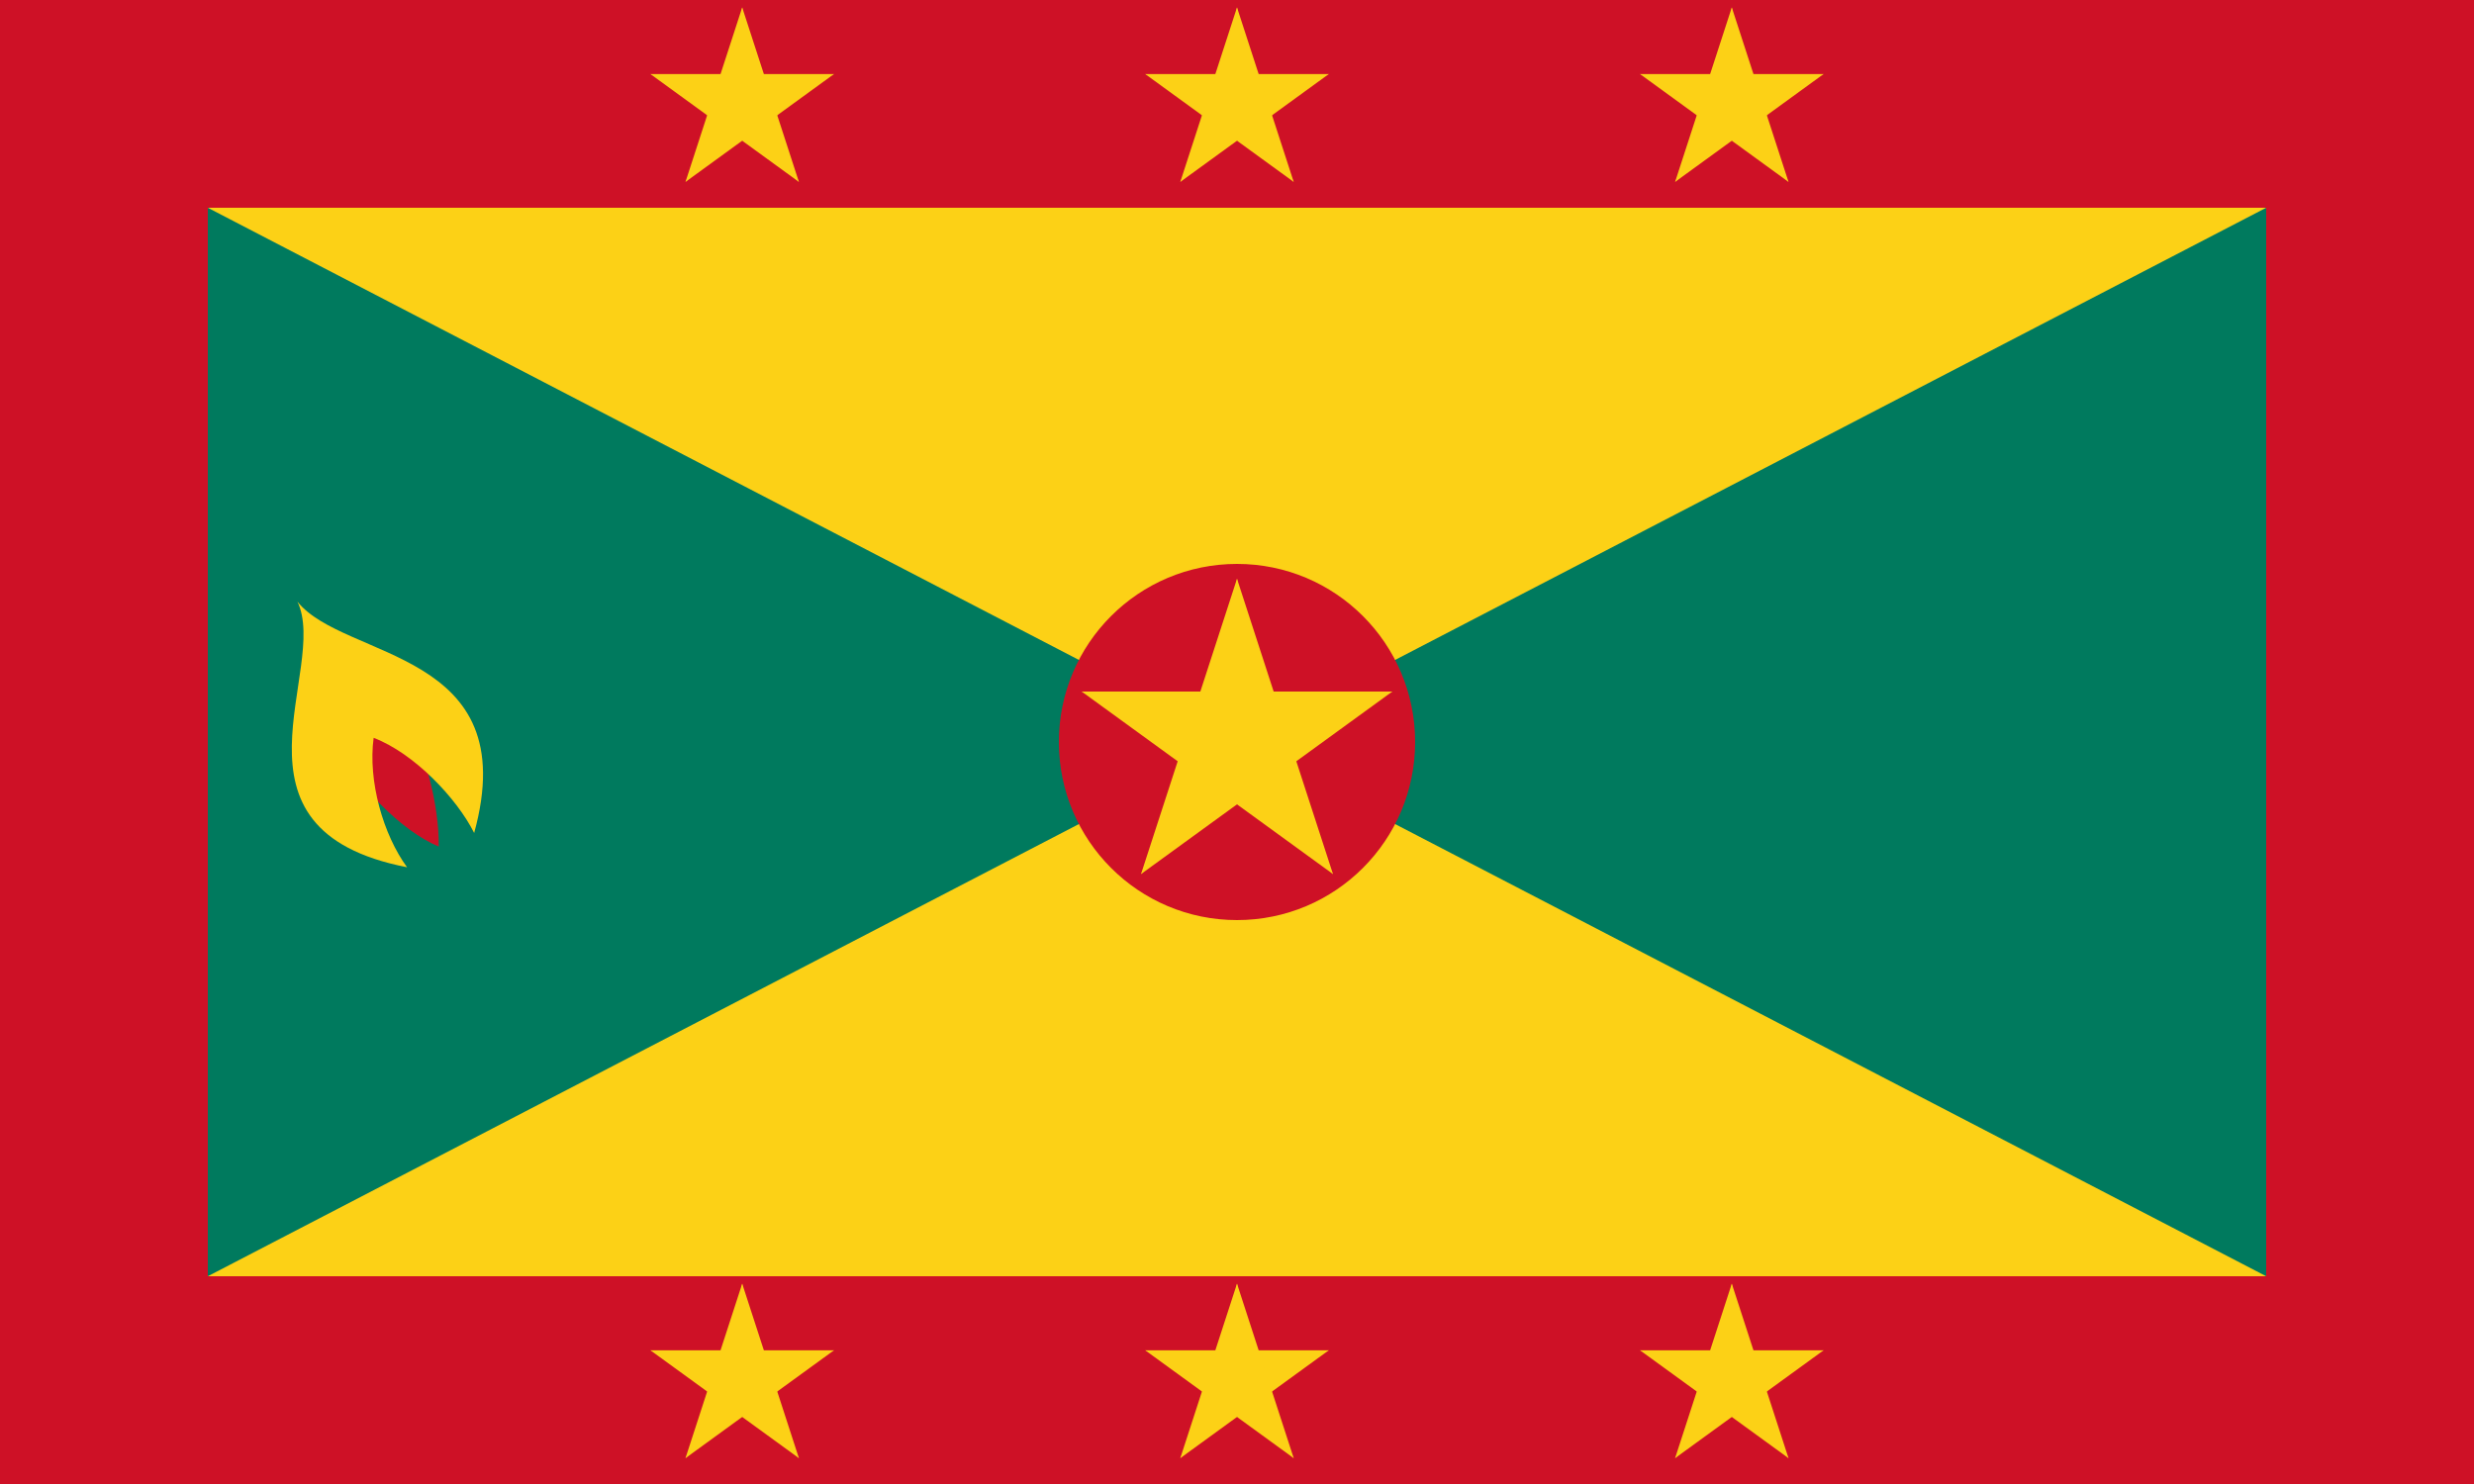
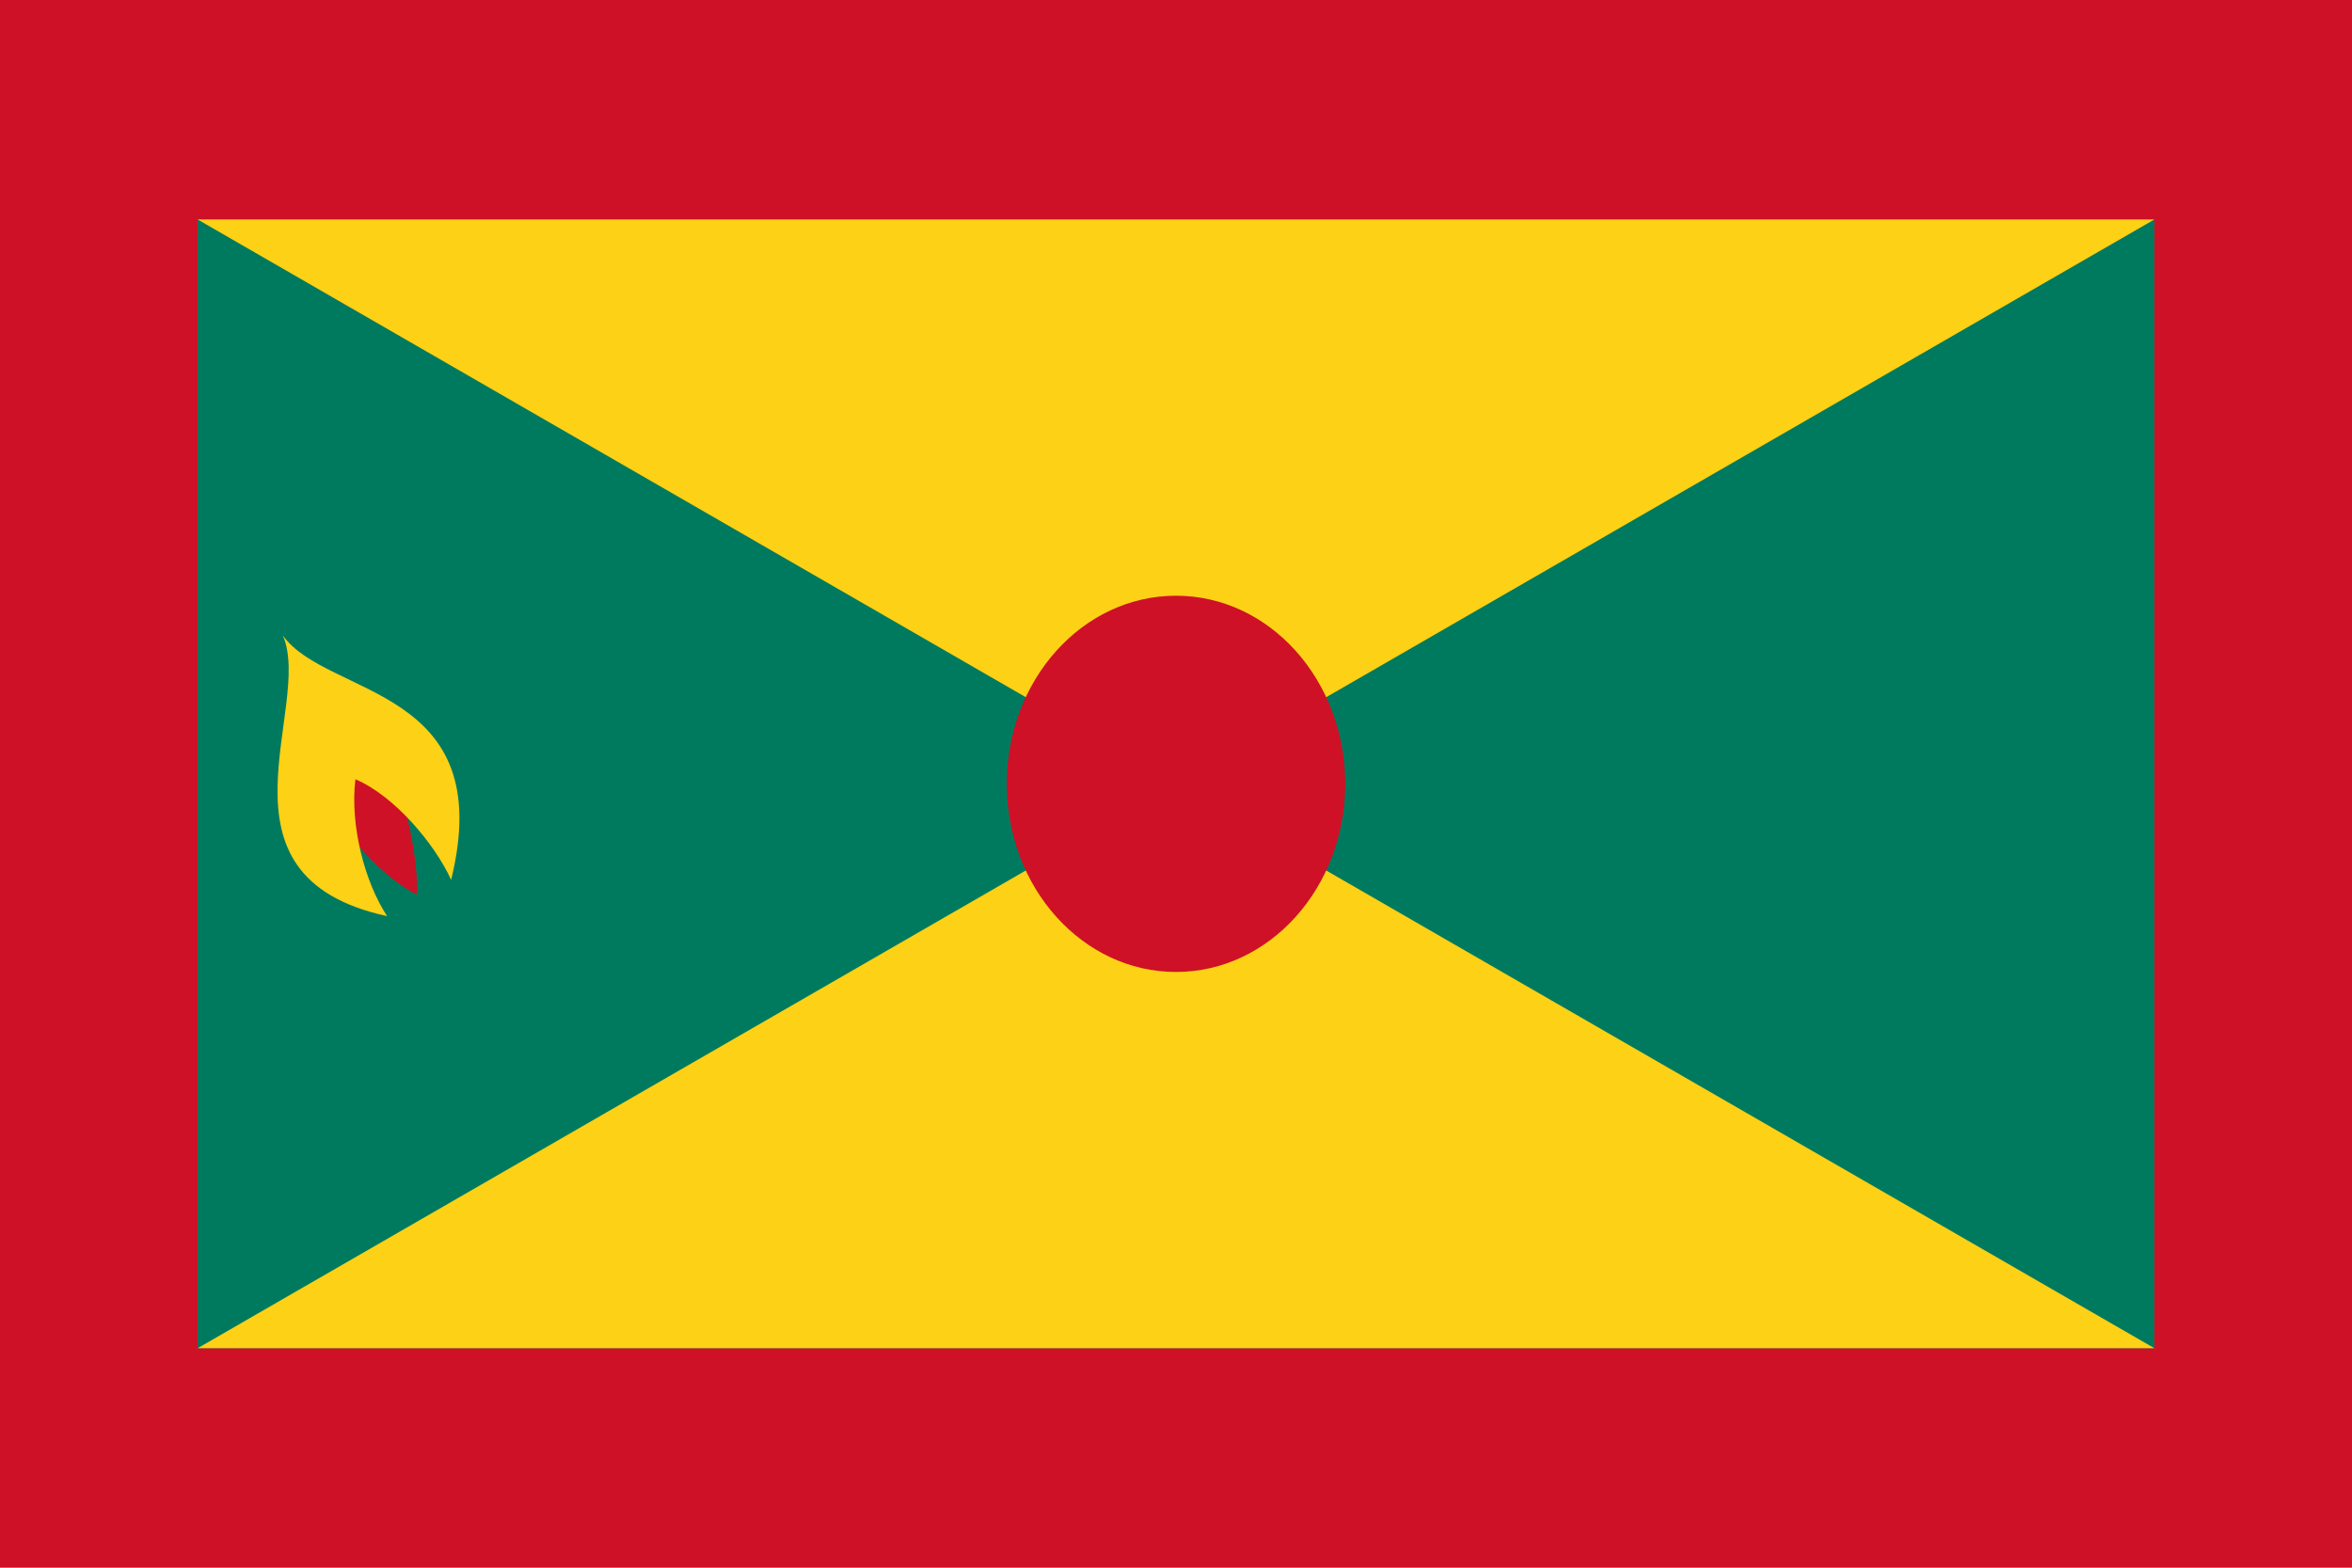
- <svg xmlns="http://www.w3.org/2000/svg" xmlns:xlink="http://www.w3.org/1999/xlink" viewBox="0 0 500 300">
-   <defs>
-     <g id="s">
-       <g id="c">
-         <path id="t" d="M 0,-1 v 1 h .5" transform="rotate(18 0,-1)" fill="#fcd116" />
-         <use xlink:href="#t" transform="scale(-1,1)" />
-       </g>
-       <use xlink:href="#c" transform="rotate(72)" />
-       <use xlink:href="#c" transform="rotate(144)" />
-       <use xlink:href="#c" transform="rotate(216)" />
-       <use xlink:href="#c" transform="rotate(288)" />
-     </g>
-   </defs>
-   <rect width="500" height="300" fill="#ce1126" />
-   <rect x="42" y="42" width="416" height="216" fill="#007a5e" />
-   <path d="M 42,42 h 416 l -416,216 h 416 z" fill="#fcd116" />
-   <circle cx="250" cy="150" r="36" fill="#ce1126" />
-   <use xlink:href="#s" transform="translate(250,150) scale(33)" />
-   <use xlink:href="#s2" x="-100" />
-   <use id="s2" xlink:href="#s" transform="translate(250,21) scale(19.5)" />
-   <use xlink:href="#s2" x="100" />
-   <use xlink:href="#s2" x="-100" y="258" />
-   <use xlink:href="#s2" y="258" />
-   <use xlink:href="#s2" x="100" y="258" />
-   <path d="M 67.749,150.41 c 4.504,8.39 13.265,17.52 20.916,20.73 c .123,-8.52 -2.9,-19.44 -7.034,-28.14 l -13.882,7.41 z" fill="#ce1126" />
-   <path d="M 60.112,121.63 c 6.529,13.61 -16.933,46.08 22.156,53.69 c -4.822,-6.58 -7.931,-17.44 -6.755,-26.16 c 8.201,3.12 16.83,12.25 20.317,19.23 c 10.23,-37.15 -26.24,-34.89 -35.718,-46.76 z" fill="#fcd116" />
+ <svg xmlns="http://www.w3.org/2000/svg" version="1.1" id="Layer_1" x="0px" y="0px" viewBox="0 0 720 480" style="enable-background:new 0 0 720 480;" xml:space="preserve">
+   <g>
+     <rect style="fill:#CE1126;" width="720" height="480" />
+     <rect x="60.5" y="67.2" style="fill:#007A5E;" width="599" height="345.6" />
+     <path style="fill:#FCD116;" d="M60.5,67.2h599l-599,345.6h599L60.5,67.2z" />
+     <ellipse style="fill:#CE1126;" cx="360" cy="240" rx="51.8" ry="57.6" />
+     <g transform="translate(250,150) scale(33)">
+       <g id="s">
+         <g id="c">
+           <path id="t" style="fill:#FCD116;" d="M360,187.2l-14.7,50.2l22.6,8.2" />
+           <g transform="scale(-1,1)">
+             <path id="t_1_" style="fill:#FCD116;" d="M360,187.2l14.7,50.2l-22.6,8.2" />
+           </g>
+         </g>
+         <g transform="rotate(72)">
+           <g id="c_1_">
+             <path id="t_2_" style="fill:#FCD116;" d="M405.2,223.7h-47.5v26.4" />
+             <g transform="scale(-1,1)">
+               <path id="t_3_" style="fill:#FCD116;" d="M405.2,223.7l-38.4,31l-14-21.4" />
+             </g>
+           </g>
+         </g>
+         <g transform="rotate(144)">
+           <g id="c_2_">
+             <path id="t_4_" style="fill:#FCD116;" d="M387.9,282.7l-14.7-50.2l-22.6,8.2" />
+             <g transform="scale(-1,1)">
+               <path id="t_5_" style="fill:#FCD116;" d="M387.9,282.7l-38.4-31l14-21.4" />
+             </g>
+           </g>
+         </g>
+         <g transform="rotate(216)">
+           <g id="c_3_">
+             <path id="t_6_" style="fill:#FCD116;" d="M332.1,282.7l38.4-31l-14-21.4" />
+             <g transform="scale(-1,1)">
+               <path id="t_7_" style="fill:#FCD116;" d="M332.1,282.7l14.7-50.2l22.6,8.2" />
+             </g>
+           </g>
+         </g>
+         <g transform="rotate(288)">
+           <g id="c_4_">
+             <path id="t_8_" style="fill:#FCD116;" d="M314.8,223.7l38.4,31l14-21.4" />
+             <g transform="scale(-1,1)">
+               <path id="t_9_" style="fill:#FCD116;" d="M314.8,223.7h47.5v26.4" />
+             </g>
+           </g>
+         </g>
+       </g>
+     </g>
+     <g>
+       <g id="s2" transform="translate(250,21) scale(19.5)">
+         <g id="s_1_">
+           <g id="c_5_">
+             <path id="t_10_" style="fill:#FCD116;" d="M216,2.4l-8.7,29.7l13.4,4.8" />
+             <g transform="scale(-1,1)">
+               <path id="t_11_" style="fill:#FCD116;" d="M216,2.4l8.7,29.7l-13.4,4.8" />
+             </g>
+           </g>
+           <g transform="rotate(72)">
+             <g id="c_6_">
+               <path id="t_12_" style="fill:#FCD116;" d="M242.7,24h-28.1v15.6" />
+               <g transform="scale(-1,1)">
+                 <path id="t_13_" style="fill:#FCD116;" d="M242.7,24L220,42.3l-8.3-12.6" />
+               </g>
+             </g>
+           </g>
+           <g transform="rotate(144)">
+             <g id="c_7_">
+               <path id="t_14_" style="fill:#FCD116;" d="M232.5,58.8l-8.7-29.7L210.5,34" />
+               <g transform="scale(-1,1)">
+                 <path id="t_15_" style="fill:#FCD116;" d="M232.5,58.8l-22.7-18.3l8.3-12.6" />
+               </g>
+             </g>
+           </g>
+           <g transform="rotate(216)">
+             <g id="c_8_">
+               <path id="t_16_" style="fill:#FCD116;" d="M199.5,58.8l22.7-18.3L214,27.9" />
+               <g transform="scale(-1,1)">
+                 <path id="t_17_" style="fill:#FCD116;" d="M199.5,58.8l8.7-29.7l13.4,4.8" />
+               </g>
+             </g>
+           </g>
+           <g transform="rotate(288)">
+             <g id="c_9_">
+               <path id="t_18_" style="fill:#FCD116;" d="M189.3,24L212,42.3l8.3-12.6" />
+               <g transform="scale(-1,1)">
+                 <path id="t_19_" style="fill:#FCD116;" d="M189.3,24h28.1v15.6" />
+               </g>
+             </g>
+           </g>
+         </g>
+       </g>
+     </g>
+     <g id="s2_1_" transform="translate(250,21) scale(19.5)">
+       <g id="s_2_">
+         <g id="c_10_">
+           <path id="t_20_" style="fill:#FCD116;" d="M360,2.4l-8.7,29.7l13.4,4.8" />
+           <g transform="scale(-1,1)">
+             <path id="t_21_" style="fill:#FCD116;" d="M360,2.4l8.7,29.7l-13.4,4.8" />
+           </g>
+         </g>
+         <g transform="rotate(72)">
+           <g id="c_11_">
+             <path id="t_22_" style="fill:#FCD116;" d="M386.7,24h-28.1v15.6" />
+             <g transform="scale(-1,1)">
+               <path id="t_23_" style="fill:#FCD116;" d="M386.7,24L364,42.3l-8.3-12.6" />
+             </g>
+           </g>
+         </g>
+         <g transform="rotate(144)">
+           <g id="c_12_">
+             <path id="t_24_" style="fill:#FCD116;" d="M376.5,58.8l-8.7-29.7L354.5,34" />
+             <g transform="scale(-1,1)">
+               <path id="t_25_" style="fill:#FCD116;" d="M376.5,58.8l-22.7-18.3l8.3-12.6" />
+             </g>
+           </g>
+         </g>
+         <g transform="rotate(216)">
+           <g id="c_13_">
+             <path id="t_26_" style="fill:#FCD116;" d="M343.5,58.8l22.7-18.3L358,27.9" />
+             <g transform="scale(-1,1)">
+               <path id="t_27_" style="fill:#FCD116;" d="M343.5,58.8l8.7-29.7l13.4,4.8" />
+             </g>
+           </g>
+         </g>
+         <g transform="rotate(288)">
+           <g id="c_14_">
+             <path id="t_28_" style="fill:#FCD116;" d="M333.3,24L356,42.3l8.3-12.6" />
+             <g transform="scale(-1,1)">
+               <path id="t_29_" style="fill:#FCD116;" d="M333.3,24h28.1v15.6" />
+             </g>
+           </g>
+         </g>
+       </g>
+     </g>
+     <g>
+       <g id="s2_2_" transform="translate(250,21) scale(19.5)">
+         <g id="s_3_">
+           <g id="c_15_">
+             <path id="t_30_" style="fill:#FCD116;" d="M504,2.4l-8.7,29.7l13.4,4.8" />
+             <g transform="scale(-1,1)">
+               <path id="t_31_" style="fill:#FCD116;" d="M504,2.4l8.7,29.7l-13.4,4.8" />
+             </g>
+           </g>
+           <g transform="rotate(72)">
+             <g id="c_16_">
+               <path id="t_32_" style="fill:#FCD116;" d="M530.7,24h-28.1v15.6" />
+               <g transform="scale(-1,1)">
+                 <path id="t_33_" style="fill:#FCD116;" d="M530.7,24L508,42.3l-8.3-12.6" />
+               </g>
+             </g>
+           </g>
+           <g transform="rotate(144)">
+             <g id="c_17_">
+               <path id="t_34_" style="fill:#FCD116;" d="M520.5,58.8l-8.7-29.7L498.5,34" />
+               <g transform="scale(-1,1)">
+                 <path id="t_35_" style="fill:#FCD116;" d="M520.5,58.8l-22.7-18.3l8.3-12.6" />
+               </g>
+             </g>
+           </g>
+           <g transform="rotate(216)">
+             <g id="c_18_">
+               <path id="t_36_" style="fill:#FCD116;" d="M487.5,58.8l22.7-18.3L502,27.9" />
+               <g transform="scale(-1,1)">
+                 <path id="t_37_" style="fill:#FCD116;" d="M487.5,58.8l8.7-29.7l13.4,4.8" />
+               </g>
+             </g>
+           </g>
+           <g transform="rotate(288)">
+             <g id="c_19_">
+               <path id="t_38_" style="fill:#FCD116;" d="M477.3,24L500,42.3l8.3-12.6" />
+               <g transform="scale(-1,1)">
+                 <path id="t_39_" style="fill:#FCD116;" d="M477.3,24h28.1v15.6" />
+               </g>
+             </g>
+           </g>
+         </g>
+       </g>
+     </g>
+     <g>
+       <g id="s2_3_" transform="translate(250,21) scale(19.5)">
+         <g id="s_4_">
+           <g id="c_20_">
+             <path id="t_40_" style="fill:#FCD116;" d="M216,415.2l-8.7,29.7l13.4,4.8" />
+             <g transform="scale(-1,1)">
+               <path id="t_41_" style="fill:#FCD116;" d="M216,415.2l8.7,29.7l-13.4,4.8" />
+             </g>
+           </g>
+           <g transform="rotate(72)">
+             <g id="c_21_">
+               <path id="t_42_" style="fill:#FCD116;" d="M242.7,436.8h-28.1v15.6" />
+               <g transform="scale(-1,1)">
+                 <path id="t_43_" style="fill:#FCD116;" d="M242.7,436.8L220,455.1l-8.3-12.6" />
+               </g>
+             </g>
+           </g>
+           <g transform="rotate(144)">
+             <g id="c_22_">
+               <path id="t_44_" style="fill:#FCD116;" d="M232.5,471.6l-8.7-29.7l-13.4,4.8" />
+               <g transform="scale(-1,1)">
+                 <path id="t_45_" style="fill:#FCD116;" d="M232.5,471.6l-22.7-18.3l8.3-12.6" />
+               </g>
+             </g>
+           </g>
+           <g transform="rotate(216)">
+             <g id="c_23_">
+               <path id="t_46_" style="fill:#FCD116;" d="M199.5,471.6l22.7-18.3l-8.3-12.6" />
+               <g transform="scale(-1,1)">
+                 <path id="t_47_" style="fill:#FCD116;" d="M199.5,471.6l8.7-29.7l13.4,4.8" />
+               </g>
+             </g>
+           </g>
+           <g transform="rotate(288)">
+             <g id="c_24_">
+               <path id="t_48_" style="fill:#FCD116;" d="M189.3,436.8l22.7,18.3l8.3-12.6" />
+               <g transform="scale(-1,1)">
+                 <path id="t_49_" style="fill:#FCD116;" d="M189.3,436.8h28.1v15.6" />
+               </g>
+             </g>
+           </g>
+         </g>
+       </g>
+     </g>
+     <g>
+       <g id="s2_4_" transform="translate(250,21) scale(19.5)">
+         <g id="s_5_">
+           <g id="c_25_">
+             <path id="t_50_" style="fill:#FCD116;" d="M360,415.2l-8.7,29.7l13.4,4.8" />
+             <g transform="scale(-1,1)">
+               <path id="t_51_" style="fill:#FCD116;" d="M360,415.2l8.7,29.7l-13.4,4.8" />
+             </g>
+           </g>
+           <g transform="rotate(72)">
+             <g id="c_26_">
+               <path id="t_52_" style="fill:#FCD116;" d="M386.7,436.8h-28.1v15.6" />
+               <g transform="scale(-1,1)">
+                 <path id="t_53_" style="fill:#FCD116;" d="M386.7,436.8L364,455.1l-8.3-12.6" />
+               </g>
+             </g>
+           </g>
+           <g transform="rotate(144)">
+             <g id="c_27_">
+               <path id="t_54_" style="fill:#FCD116;" d="M376.5,471.6l-8.7-29.7l-13.4,4.8" />
+               <g transform="scale(-1,1)">
+                 <path id="t_55_" style="fill:#FCD116;" d="M376.5,471.6l-22.7-18.3l8.3-12.6" />
+               </g>
+             </g>
+           </g>
+           <g transform="rotate(216)">
+             <g id="c_28_">
+               <path id="t_56_" style="fill:#FCD116;" d="M343.5,471.6l22.7-18.3l-8.3-12.6" />
+               <g transform="scale(-1,1)">
+                 <path id="t_57_" style="fill:#FCD116;" d="M343.5,471.6l8.7-29.7l13.4,4.8" />
+               </g>
+             </g>
+           </g>
+           <g transform="rotate(288)">
+             <g id="c_29_">
+               <path id="t_58_" style="fill:#FCD116;" d="M333.3,436.8l22.7,18.3l8.3-12.6" />
+               <g transform="scale(-1,1)">
+                 <path id="t_59_" style="fill:#FCD116;" d="M333.3,436.8h28.1v15.6" />
+               </g>
+             </g>
+           </g>
+         </g>
+       </g>
+     </g>
+     <g>
+       <g id="s2_5_" transform="translate(250,21) scale(19.5)">
+         <g id="s_6_">
+           <g id="c_30_">
+             <path id="t_60_" style="fill:#FCD116;" d="M504,415.2l-8.7,29.7l13.4,4.8" />
+             <g transform="scale(-1,1)">
+               <path id="t_61_" style="fill:#FCD116;" d="M504,415.2l8.7,29.7l-13.4,4.8" />
+             </g>
+           </g>
+           <g transform="rotate(72)">
+             <g id="c_31_">
+               <path id="t_62_" style="fill:#FCD116;" d="M530.7,436.8h-28.1v15.6" />
+               <g transform="scale(-1,1)">
+                 <path id="t_63_" style="fill:#FCD116;" d="M530.7,436.8L508,455.1l-8.3-12.6" />
+               </g>
+             </g>
+           </g>
+           <g transform="rotate(144)">
+             <g id="c_32_">
+               <path id="t_64_" style="fill:#FCD116;" d="M520.5,471.6l-8.7-29.7l-13.4,4.8" />
+               <g transform="scale(-1,1)">
+                 <path id="t_65_" style="fill:#FCD116;" d="M520.5,471.6l-22.7-18.3l8.3-12.6" />
+               </g>
+             </g>
+           </g>
+           <g transform="rotate(216)">
+             <g id="c_33_">
+               <path id="t_66_" style="fill:#FCD116;" d="M487.5,471.6l22.7-18.3l-8.3-12.6" />
+               <g transform="scale(-1,1)">
+                 <path id="t_67_" style="fill:#FCD116;" d="M487.5,471.6l8.7-29.7l13.4,4.8" />
+               </g>
+             </g>
+           </g>
+           <g transform="rotate(288)">
+             <g id="c_34_">
+               <path id="t_68_" style="fill:#FCD116;" d="M477.3,436.8l22.7,18.3l8.3-12.6" />
+               <g transform="scale(-1,1)">
+                 <path id="t_69_" style="fill:#FCD116;" d="M477.3,436.8h28.1v15.6" />
+               </g>
+             </g>
+           </g>
+         </g>
+       </g>
+     </g>
+     <path style="fill:#CE1126;" d="M97.6,240.7c6.5,13.4,19.1,28,30.1,33.2c0.2-13.6-4.2-31.1-10.1-45   C117.5,228.8,97.6,240.7,97.6,240.7z" />
+     <path style="fill:#FCD116;" d="M86.6,194.6c9.4,21.8-24.4,73.7,31.9,85.9c-6.9-10.5-11.4-27.9-9.7-41.9c11.8,5,24.2,19.6,29.3,30.8   C152.7,210,100.2,213.6,86.6,194.6z" />
+   </g>
</svg>
